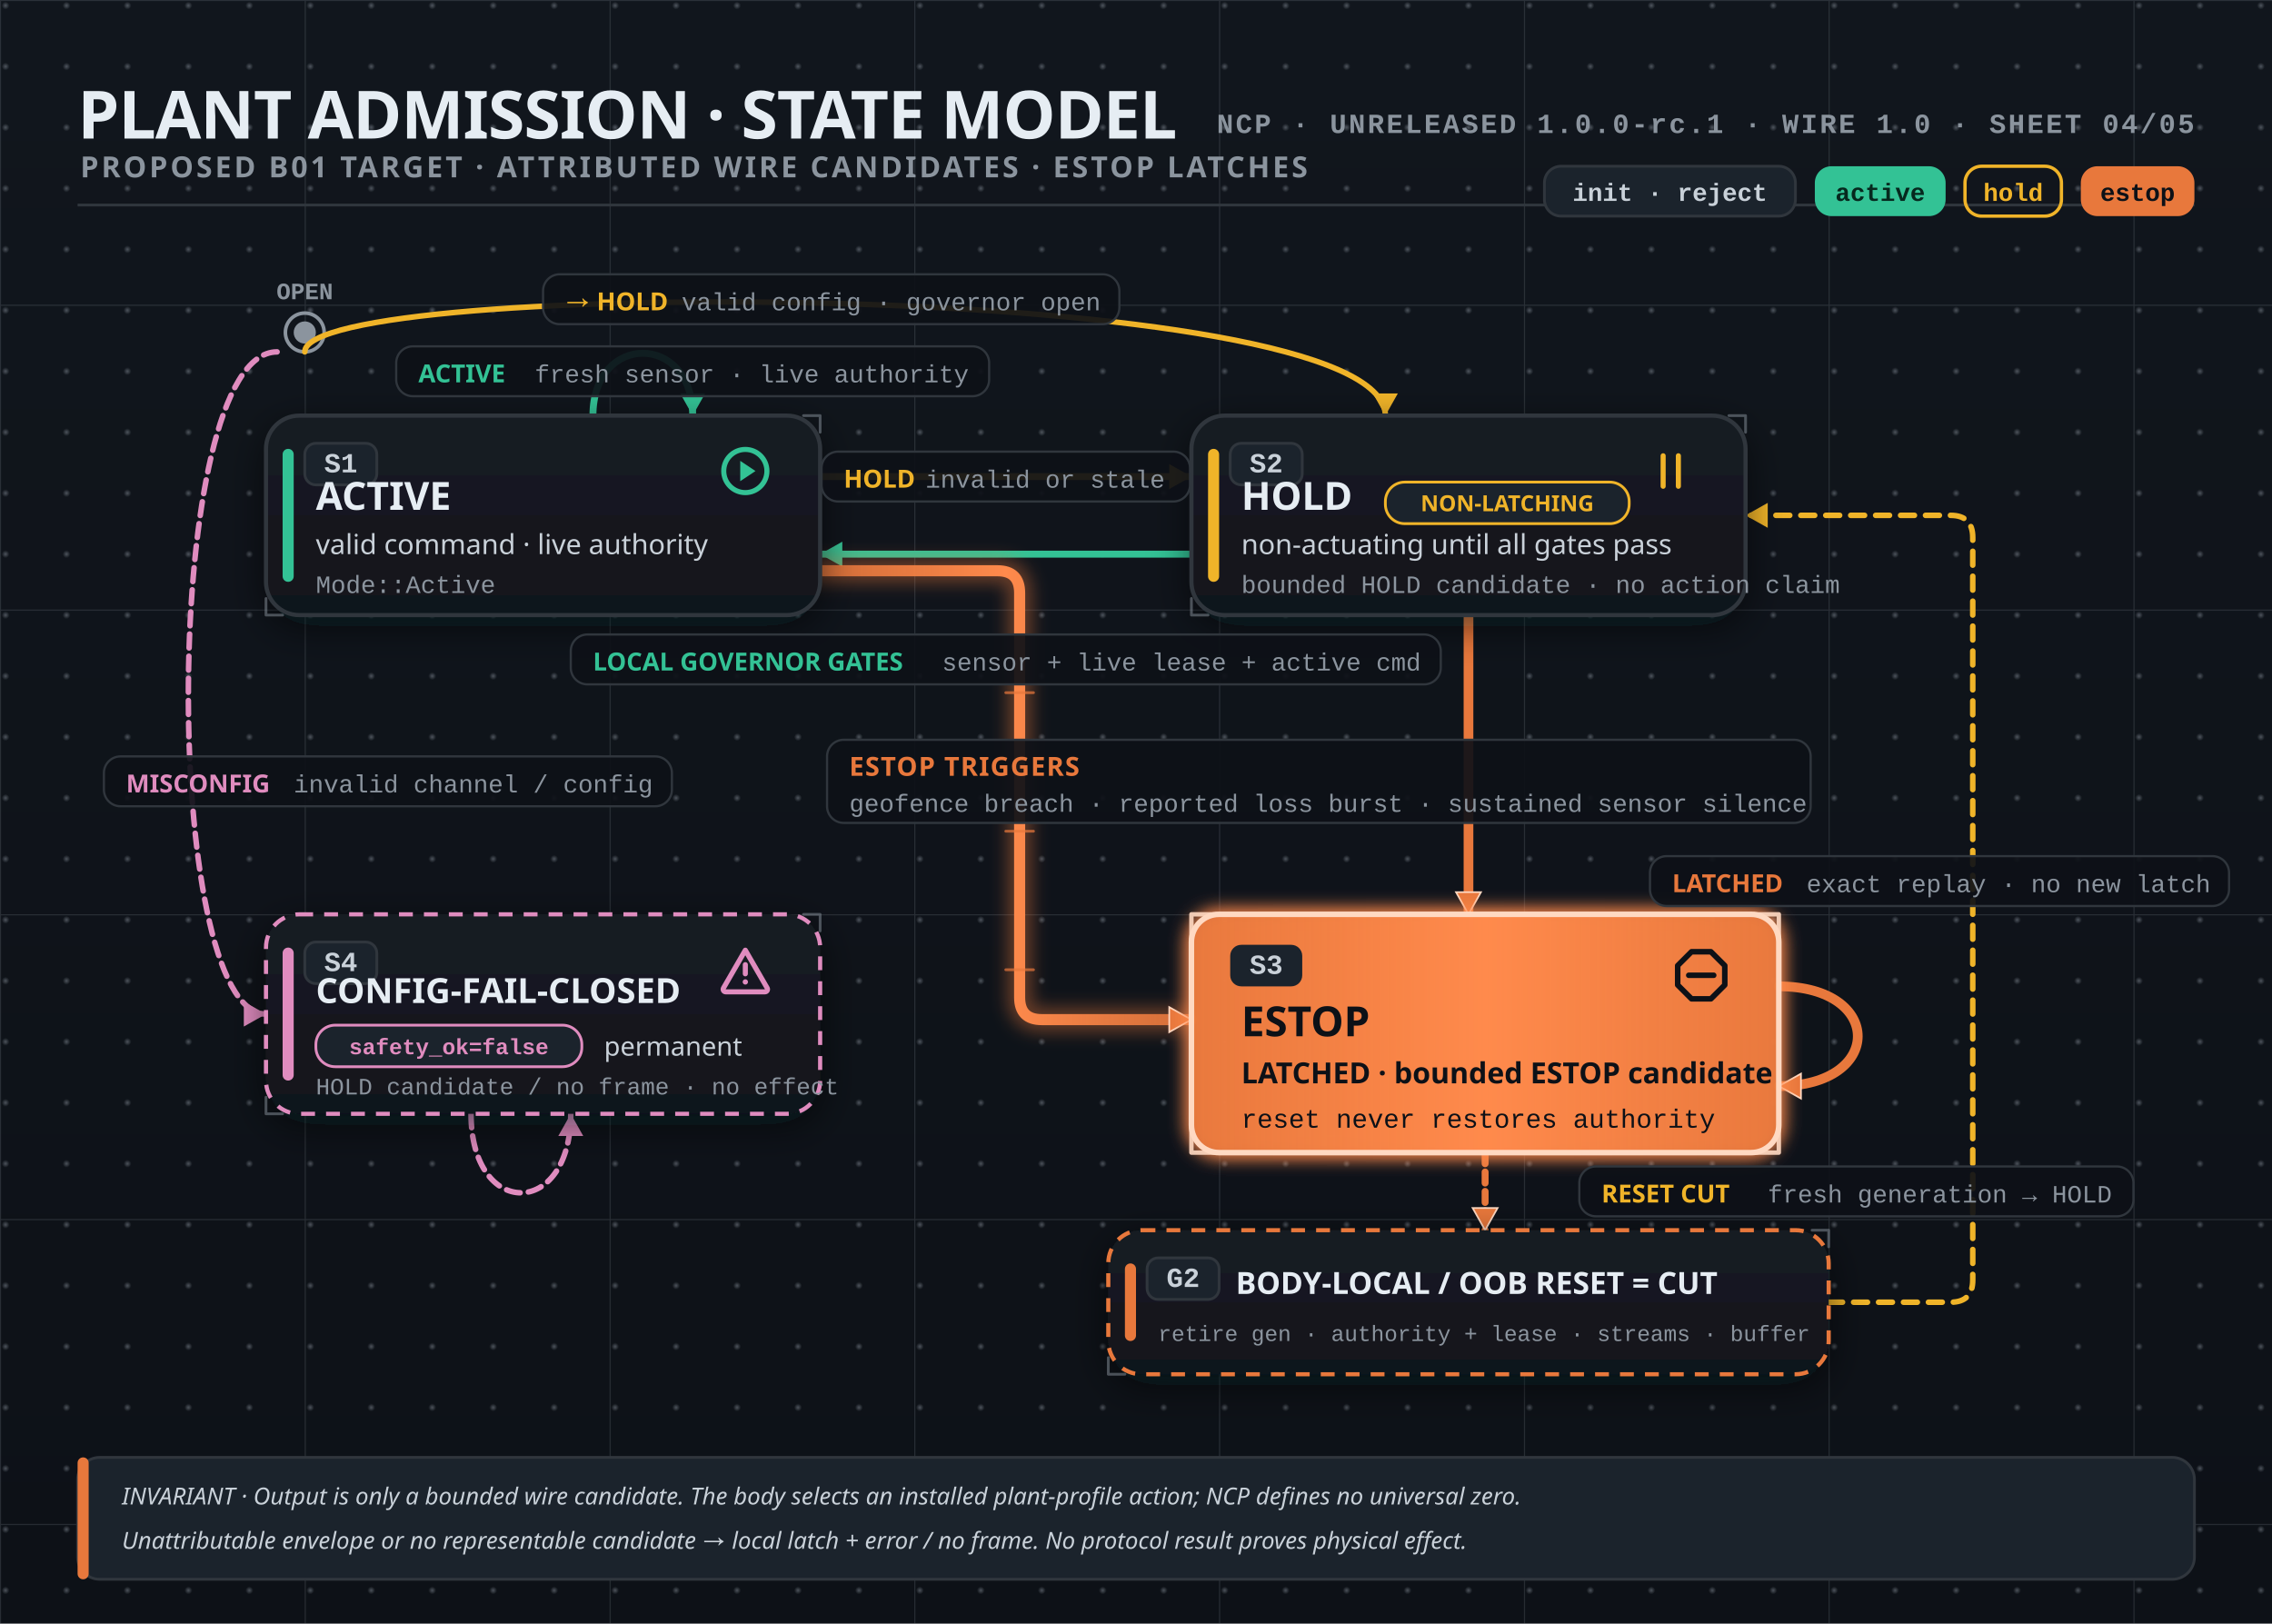
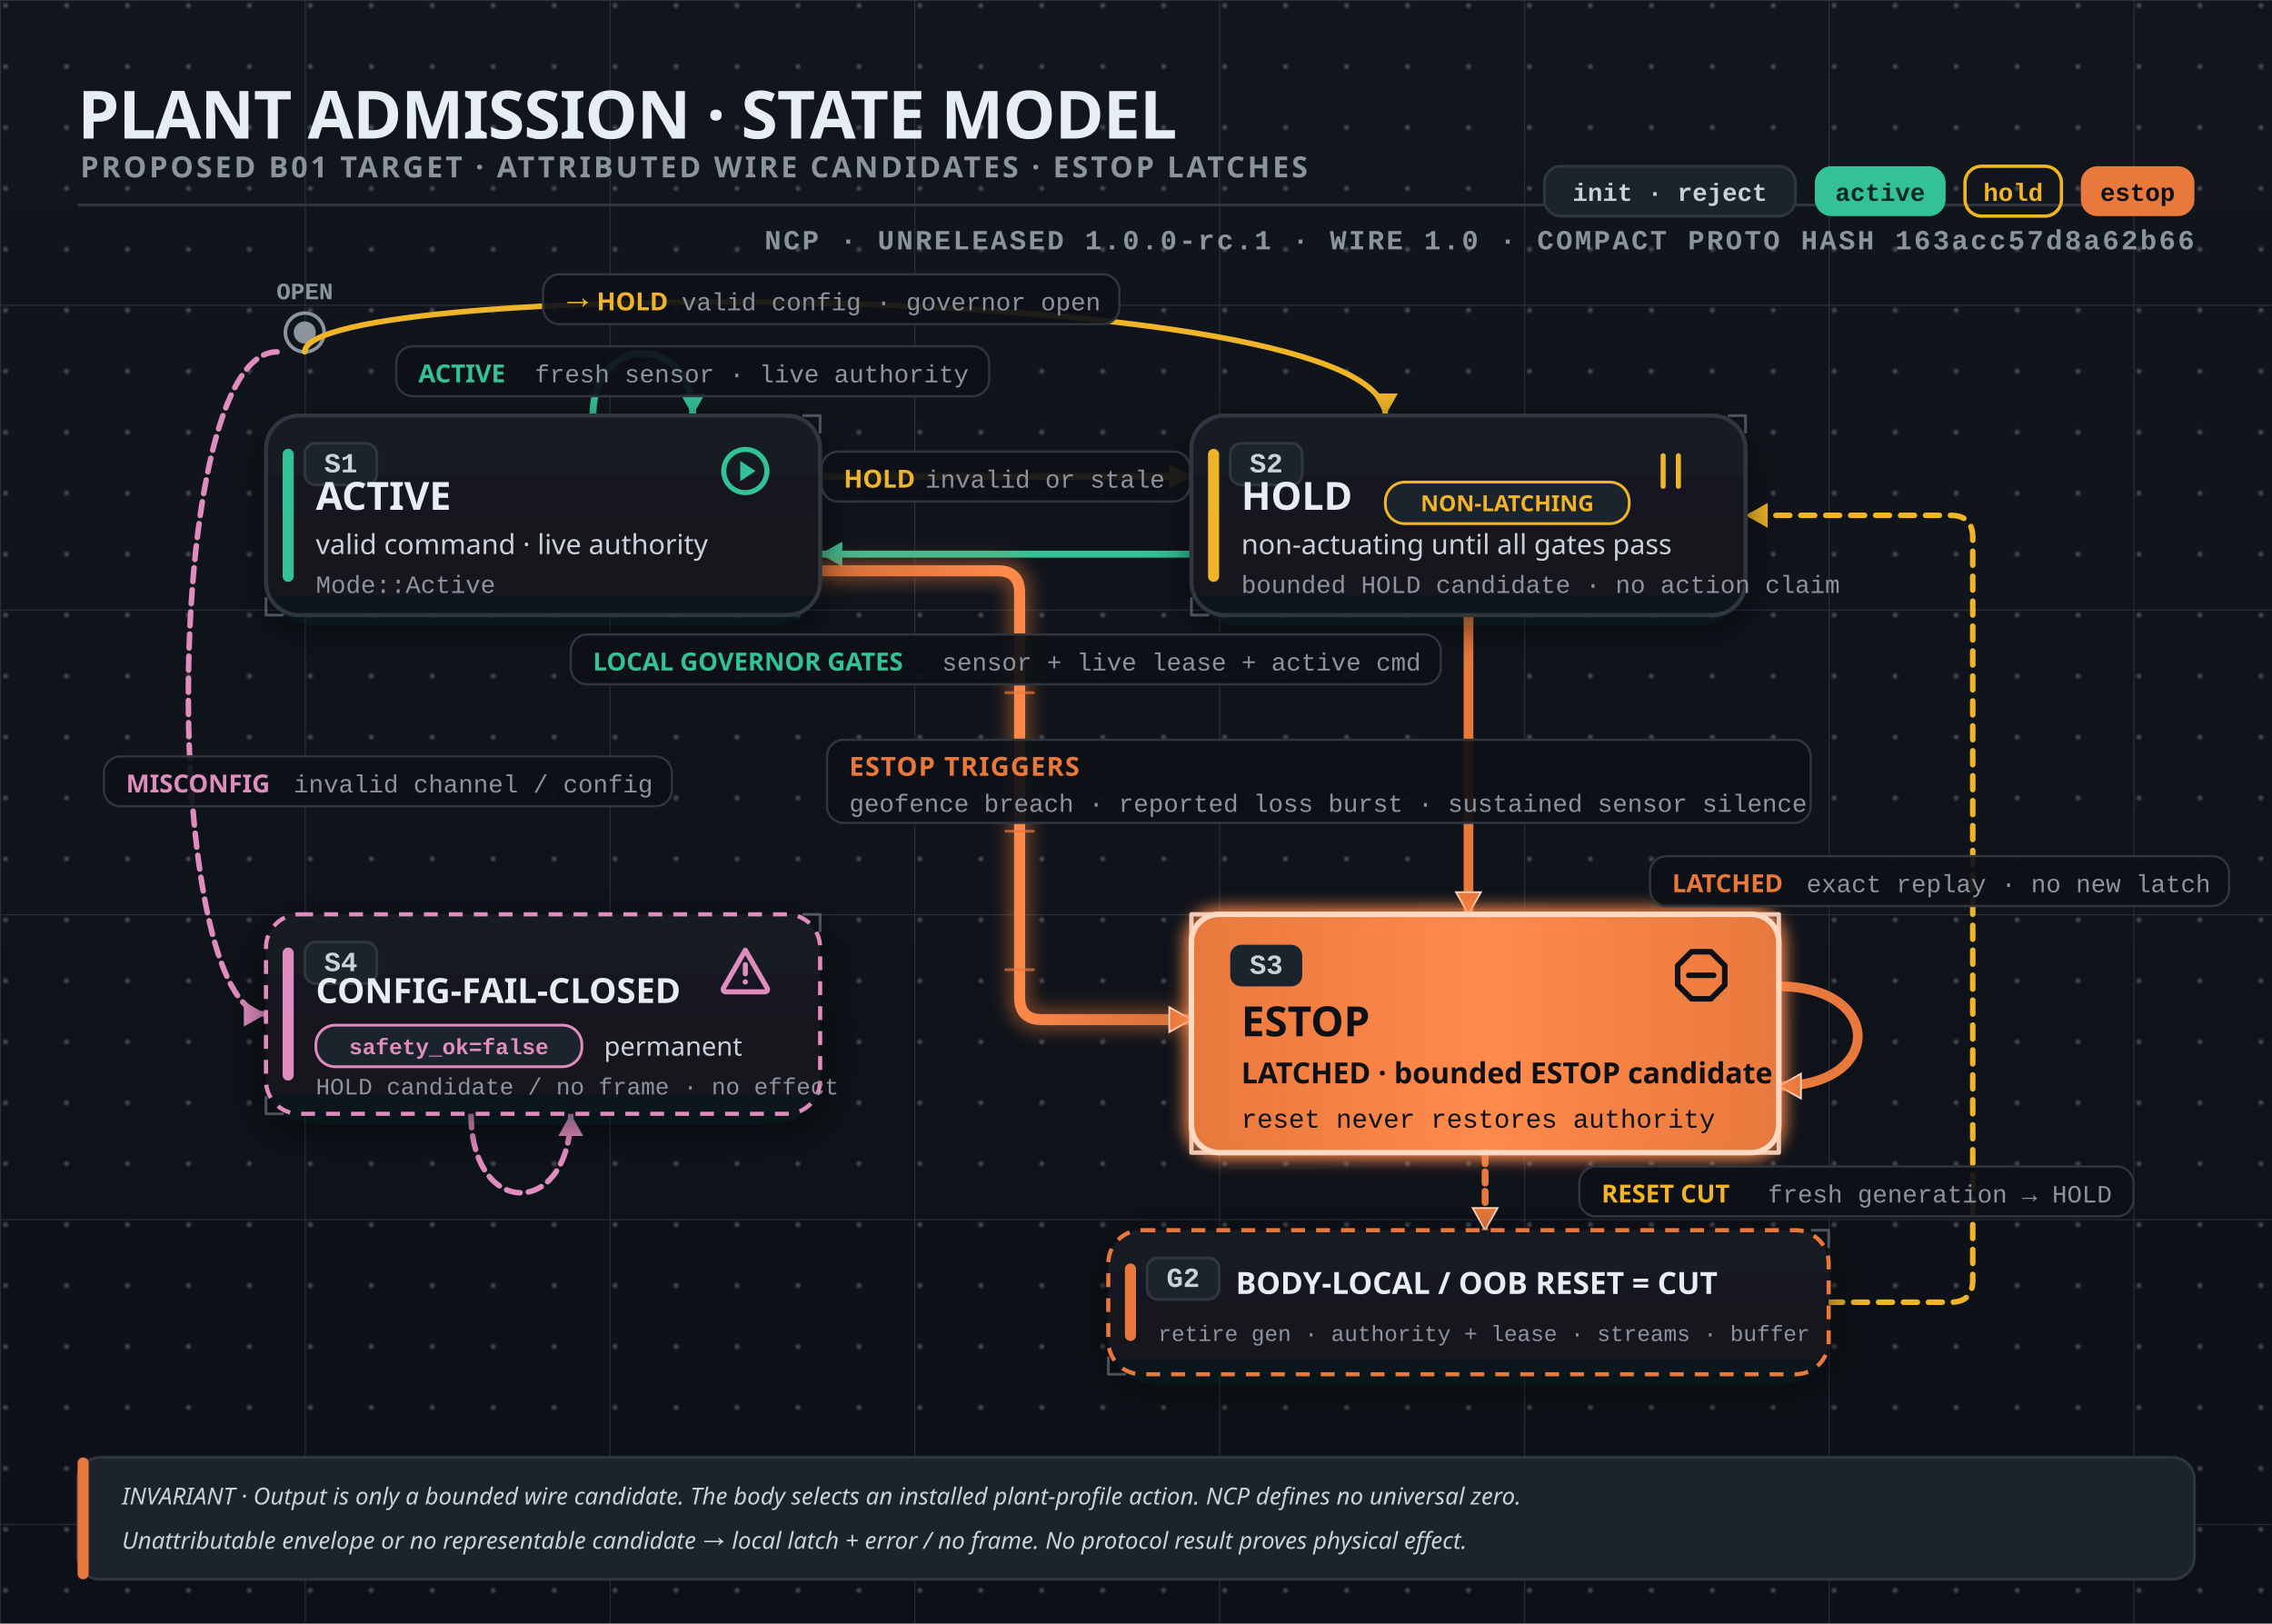
<svg xmlns="http://www.w3.org/2000/svg" width="820" height="586" viewBox="0 0 820 586" font-family="-apple-system, BlinkMacSystemFont, 'Segoe UI', 'Noto Sans', Helvetica, Arial, sans-serif" role="img" aria-labelledby="ncp-fsm-title ncp-fsm-desc">
  <defs>
    <linearGradient id="pageBg" x1="0" y1="0" x2="0" y2="1">
      <stop offset="0" stop-color="#11161d" />
      <stop offset="1" stop-color="#0d1117" />
    </linearGradient>
    <linearGradient id="surface" x1="0" y1="0" x2="0" y2="1">
      <stop offset="0" stop-color="#161b22" />
      <stop offset="1" stop-color="#11161d" />
    </linearGradient>
    <linearGradient id="busAction" x1="0" y1="0" x2="1" y2="0">
      <stop offset="0" stop-color="#e8783c" stop-opacity="0.85" />
      <stop offset="0.5" stop-color="#ff8a4c" stop-opacity="1" />
      <stop offset="1" stop-color="#e8783c" stop-opacity="0.85" />
    </linearGradient>
    <linearGradient id="fsmAction" x1="0" y1="0" x2="1" y2="0">
      <stop offset="0" stop-color="#e8783c" stop-opacity="0.85" />
      <stop offset="0.5" stop-color="#ff8a4c" stop-opacity="1" />
      <stop offset="1" stop-color="#e8783c" stop-opacity="0.85" />
    </linearGradient>
    <linearGradient id="contractHero" x1="0" y1="0" x2="1" y2="1">
      <stop offset="0" stop-color="#a78bfa" />
-       <stop offset="1" stop-color="#7c3aed" />
+       <stop offset="1" stop-color="#8c72d9" />
    </linearGradient>
    <radialGradient id="gridDot" cx="0.5" cy="0.5" r="0.5">
      <stop offset="0" stop-color="#8b949e" stop-opacity="0.5" />
      <stop offset="1" stop-color="#8b949e" stop-opacity="0" />
    </radialGradient>
    <pattern id="grid" width="22" height="22" patternUnits="userSpaceOnUse">
      <circle cx="2" cy="2" r="1.4" fill="url(#gridDot)" />
    </pattern>
    <pattern id="gridMajor" width="110" height="110" patternUnits="userSpaceOnUse">
      <path d="M110 0H0V110" fill="none" stroke="#8b949e" stroke-width="0.75" stroke-opacity="0.22" />
    </pattern>
    <filter id="soft" x="-40%" y="-40%" width="180%" height="180%" color-interpolation-filters="sRGB">
      <feDropShadow dx="0" dy="4" stdDeviation="7" flood-color="#05070b" flood-opacity="0.6" />
    </filter>
    <filter id="halo" x="-60%" y="-60%" width="220%" height="220%" color-interpolation-filters="sRGB">
      <feGaussianBlur stdDeviation="3" />
    </filter>
    <filter id="glow" x="-90%" y="-90%" width="280%" height="280%" color-interpolation-filters="sRGB">
      <feGaussianBlur in="SourceGraphic" stdDeviation="3.4" result="b" />
      <feFlood flood-color="#ff8a4c" flood-opacity="0.9" />
      <feComposite in2="b" operator="in" result="g" />
      <feMerge>
        <feMergeNode in="g" />
        <feMergeNode in="g" />
        <feMergeNode in="SourceGraphic" />
      </feMerge>
    </filter>
    <marker id="arrowAction" markerUnits="userSpaceOnUse" markerWidth="12" markerHeight="12" refX="9" refY="5.5" orient="auto">
      <path d="M1,1 L9,5.5 L1,10 Z" fill="#e8783c" />
    </marker>
    <marker id="arrowControl" markerUnits="userSpaceOnUse" markerWidth="12" markerHeight="12" refX="9" refY="5.5" orient="auto">
      <path d="M1,1 L9,5.5 L1,10 Z" fill="#3a9ad9" />
    </marker>
    <marker id="replyControl" markerUnits="userSpaceOnUse" markerWidth="12" markerHeight="12" refX="9" refY="5.5" orient="auto">
      <path d="M2,1.5 L9,5.5 L2,9.5" fill="none" stroke="#3a9ad9" stroke-width="1.7" stroke-linecap="round" stroke-linejoin="round" />
    </marker>
    <marker id="arrowPercep" markerUnits="userSpaceOnUse" markerWidth="12" markerHeight="12" refX="9" refY="5.5" orient="auto">
      <path d="M1,1 L9,5.5 L1,10 Z" fill="#56b4e9" />
    </marker>
    <marker id="tapObserve" markerUnits="userSpaceOnUse" markerWidth="10" markerHeight="10" refX="5" refY="5" orient="auto">
      <circle cx="5" cy="5" r="3.2" fill="none" stroke="#8b949e" stroke-width="1.5" />
    </marker>
    <marker id="arrowContract" markerUnits="userSpaceOnUse" markerWidth="12" markerHeight="12" refX="9" refY="5.5" orient="auto">
      <path d="M1,1 L9,5.5 L1,10 Z" fill="#a78bfa" />
    </marker>
    <marker id="submoduleArrow" markerUnits="userSpaceOnUse" markerWidth="12" markerHeight="12" refX="9" refY="5.5" orient="auto">
      <path d="M2,1.5 L9,5.5 L2,9.5" fill="none" stroke="#8b949e" stroke-width="1.7" stroke-linecap="round" stroke-linejoin="round" />
    </marker>
    <marker id="arrowActive" markerUnits="userSpaceOnUse" markerWidth="12" markerHeight="12" refX="9" refY="5.5" orient="auto">
      <path d="M1,1 L9,5.5 L1,10 Z" fill="#33c295" />
    </marker>
    <marker id="arrowEstop" markerUnits="userSpaceOnUse" markerWidth="12" markerHeight="12" refX="9" refY="5.5" orient="auto">
      <path d="M1,1 L9,5.5 L1,10 Z" fill="#e8783c" stroke="#ffd9c2" stroke-width="0.6" />
    </marker>
    <marker id="arrowHold" markerUnits="userSpaceOnUse" markerWidth="12" markerHeight="12" refX="9" refY="5.5" orient="auto">
      <path d="M1,1 L9,5.5 L1,10 Z" fill="#f0b429" />
    </marker>
    <marker id="arrowMut" markerUnits="userSpaceOnUse" markerWidth="12" markerHeight="12" refX="9" refY="5.5" orient="auto">
      <path d="M1,1 L9,5.5 L1,10 Z" fill="#8b949e" />
    </marker>
    <marker id="arrowConfig" markerUnits="userSpaceOnUse" markerWidth="12" markerHeight="12" refX="9" refY="5.5" orient="auto">
      <path d="M1,1 L9,5.5 L1,10 Z" fill="#e08cbf" />
    </marker>
    <filter id="glowContract" x="-90%" y="-90%" width="280%" height="280%" color-interpolation-filters="sRGB">
      <feGaussianBlur in="SourceGraphic" stdDeviation="3.4" result="b" />
      <feFlood flood-color="#a78bfa" flood-opacity="0.9" />
      <feComposite in2="b" operator="in" result="g" />
      <feMerge>
        <feMergeNode in="g" />
        <feMergeNode in="g" />
        <feMergeNode in="SourceGraphic" />
      </feMerge>
    </filter>
    <filter id="glowActive" x="-90%" y="-90%" width="280%" height="280%" color-interpolation-filters="sRGB">
      <feGaussianBlur in="SourceGraphic" stdDeviation="3.4" result="b" />
      <feFlood flood-color="#33c295" flood-opacity="0.9" />
      <feComposite in2="b" operator="in" result="g" />
      <feMerge>
        <feMergeNode in="g" />
        <feMergeNode in="g" />
        <feMergeNode in="SourceGraphic" />
      </feMerge>
    </filter>
  </defs>
  <rect x="0" y="0" width="820" height="586" rx="0" fill="url(#pageBg)" />
  <rect x="0" y="0" width="820" height="586" rx="0" fill="url(#gridMajor)" />
  <rect x="0" y="0" width="820" height="586" rx="0" fill="url(#grid)" />
  <text x="28" y="50" font-family="-apple-system, BlinkMacSystemFont, 'Segoe UI', 'Noto Sans', Helvetica, Arial, sans-serif" font-size="24" font-weight="800" font-style="normal" fill="#e6edf3" text-anchor="start" letter-spacing="-0.3" text-rendering="geometricPrecision">PLANT ADMISSION · STATE MODEL</text>
  <text x="29" y="64" font-family="-apple-system, BlinkMacSystemFont, 'Segoe UI', 'Noto Sans', Helvetica, Arial, sans-serif" font-size="10.5" font-weight="600" font-style="normal" fill="#8b949e" text-anchor="start" letter-spacing="1.0" text-rendering="geometricPrecision">PROPOSED B01 TARGET  ·  ATTRIBUTED WIRE CANDIDATES  ·  ESTOP LATCHES</text>
  <line x1="28" y1="74" x2="792" y2="74" stroke="#30363d" stroke-width="1" stroke-linecap="butt" />
-   <text x="792" y="48" font-family="ui-monospace, SFMono-Regular, 'SF Mono', Menlo, Consolas, 'Liberation Mono', monospace" font-size="10" font-weight="600" font-style="normal" fill="#8b949e" text-anchor="end" letter-spacing="0.8" text-rendering="geometricPrecision">NCP · UNRELEASED 1.0.0-rc.1 · WIRE 1.0 · SHEET 04/05</text>
+   <text x="792" y="90" font-family="ui-monospace, SFMono-Regular, 'SF Mono', Menlo, Consolas, 'Liberation Mono', monospace" font-size="10" font-weight="600" font-style="normal" fill="#8b949e" text-anchor="end" letter-spacing="0.8" text-rendering="geometricPrecision">NCP · UNRELEASED 1.0.0-rc.1 · WIRE 1.0 · COMPACT PROTO HASH 163acc57d8a62b66</text>
  <rect x="751.0" y="60" width="41.0" height="18" rx="6" fill="#e8783c" />
  <text x="771.5" y="72.5" font-family="ui-monospace, SFMono-Regular, 'SF Mono', Menlo, Consolas, 'Liberation Mono', monospace" font-size="9" font-weight="700" font-style="normal" fill="#0d1117" text-anchor="middle" text-rendering="geometricPrecision">estop</text>
  <rect x="709.2" y="60" width="34.8" height="18" rx="6" fill="none" stroke="#f0b429" stroke-width="1.2" />
  <text x="726.6" y="72.5" font-family="ui-monospace, SFMono-Regular, 'SF Mono', Menlo, Consolas, 'Liberation Mono', monospace" font-size="9" font-weight="700" font-style="normal" fill="#f0b429" text-anchor="middle" text-rendering="geometricPrecision">hold</text>
  <rect x="655.0" y="60" width="47.2" height="18" rx="6" fill="#33c295" />
  <text x="678.6" y="72.5" font-family="ui-monospace, SFMono-Regular, 'SF Mono', Menlo, Consolas, 'Liberation Mono', monospace" font-size="9" font-weight="700" font-style="normal" fill="#06281e" text-anchor="middle" text-rendering="geometricPrecision">active</text>
  <rect x="557.4" y="60" width="90.6" height="18" rx="6" fill="#1b232c" stroke="#30363d" stroke-width="1" />
  <text x="602.7" y="72.5" font-family="ui-monospace, SFMono-Regular, 'SF Mono', Menlo, Consolas, 'Liberation Mono', monospace" font-size="9" font-weight="700" font-style="normal" fill="#c9d1d9" text-anchor="middle" text-rendering="geometricPrecision">init · reject</text>
  <circle cx="110" cy="120" r="4" fill="#8b949e" />
  <circle cx="110" cy="120" r="7" fill="none" stroke="#8b949e" stroke-width="1.3" />
  <text x="110" y="108" font-family="ui-monospace, SFMono-Regular, 'SF Mono', Menlo, Consolas, 'Liberation Mono', monospace" font-size="8.5" font-weight="700" font-style="normal" fill="#8b949e" text-anchor="middle" text-rendering="geometricPrecision">OPEN</text>
  <path d="M110,127 C110,100 500,100 500,150" fill="none" stroke="#f0b429" stroke-width="2" stroke-linecap="round" stroke-linejoin="round" marker-end="url(#arrowHold)" />
  <path d="M100,127 C58,127 58,366 96,366" fill="none" stroke="#e08cbf" stroke-width="2" stroke-linecap="round" stroke-linejoin="round" stroke-dasharray="5 3" marker-end="url(#arrowConfig)" />
  <path d="M214,150 C214,120 250,120 250,150" fill="none" stroke="#33c295" stroke-width="2.5" stroke-linecap="round" stroke-linejoin="round" marker-end="url(#arrowActive)" />
  <path d="M296,172 L430,172" fill="none" stroke="#f0b429" stroke-width="2.5" stroke-linecap="round" stroke-linejoin="round" marker-end="url(#arrowHold)" />
  <path d="M430,200 L296,200" fill="none" stroke="#33c295" stroke-width="2.5" stroke-linecap="round" stroke-linejoin="round" marker-end="url(#arrowActive)" />
  <path d="M296,206 L360,206 Q368,206 368,214 L368,360 Q368,368 376,368 L430,368" fill="none" stroke="#e8783c" stroke-width="9" stroke-linecap="round" stroke-linejoin="round" stroke-opacity="0.4" filter="url(#halo)" />
  <path d="M296,206 L360,206 Q368,206 368,214 L368,360 Q368,368 376,368 L430,368" fill="none" stroke="url(#busAction)" stroke-width="4" stroke-linecap="round" stroke-linejoin="round" marker-end="url(#arrowEstop)" />
  <line x1="363" y1="250" x2="373" y2="250" stroke="#e8783c" stroke-width="1" stroke-linecap="round" stroke-opacity="0.7" />
  <line x1="363" y1="300" x2="373" y2="300" stroke="#e8783c" stroke-width="1" stroke-linecap="round" stroke-opacity="0.7" />
  <line x1="363" y1="350" x2="373" y2="350" stroke="#e8783c" stroke-width="1" stroke-linecap="round" stroke-opacity="0.7" />
  <path d="M530,222 L530,330" fill="none" stroke="#e8783c" stroke-width="3.5" stroke-linecap="round" stroke-linejoin="round" marker-end="url(#arrowEstop)" />
  <path d="M642,356 C680,356 680,392 642,392" fill="none" stroke="#e8783c" stroke-width="3.5" stroke-linecap="round" stroke-linejoin="round" marker-end="url(#arrowEstop)" />
  <path d="M536,416 L536,444" fill="none" stroke="#e8783c" stroke-width="2.5" stroke-linecap="round" stroke-linejoin="round" stroke-dasharray="4 3" marker-end="url(#arrowEstop)" />
  <path d="M660,470 L704,470 Q712,470 712,462 L712,194 Q712,186 704,186 L630,186" fill="none" stroke="#f0b429" stroke-width="2" stroke-linecap="round" stroke-linejoin="round" stroke-dasharray="5 4" marker-end="url(#arrowHold)" />
  <path d="M170,402 C170,440 206,440 206,402" fill="none" stroke="#e08cbf" stroke-width="2" stroke-linecap="round" stroke-linejoin="round" stroke-dasharray="5 3" marker-end="url(#arrowConfig)" />
  <rect x="96" y="150" width="200" height="72" rx="12" fill="url(#surface)" filter="url(#soft)" />
  <rect x="96" y="150" width="200" height="72" rx="12" fill="none" stroke="#30363d" stroke-width="1.5" />
  <rect x="102" y="162" width="4" height="48" rx="2" fill="#33c295" />
  <path d="M290,150 L296,150 L296,156" fill="none" stroke="#8b949e" stroke-width="1" stroke-linecap="round" stroke-linejoin="round" stroke-opacity="0.5" />
  <path d="M96,216 L96,222 L102,222" fill="none" stroke="#8b949e" stroke-width="1" stroke-linecap="round" stroke-linejoin="round" stroke-opacity="0.5" />
  <rect x="110" y="160" width="26" height="15" rx="4" fill="#1b232c" stroke="#30363d" stroke-width="1" />
  <text x="123" y="170.5" font-family="ui-monospace, SFMono-Regular, 'SF Mono', Menlo, Consolas, 'Liberation Mono', monospace" font-size="10" font-weight="700" font-style="normal" fill="#c9d1d9" text-anchor="middle" text-rendering="geometricPrecision">S1</text>
  <g transform="translate(258,159) scale(0.9167)" fill="none" stroke="#33c295" stroke-width="2" stroke-linecap="round" stroke-linejoin="round">
    <circle cx="12" cy="12" r="8.5" />
    <path d="M10 8 L16 12 L10 16 Z" fill="#33c295" stroke="none" />
  </g>
  <text x="114" y="184" font-family="-apple-system, BlinkMacSystemFont, 'Segoe UI', 'Noto Sans', Helvetica, Arial, sans-serif" font-size="14" font-weight="700" font-style="normal" fill="#e6edf3" text-anchor="start" text-rendering="geometricPrecision">ACTIVE</text>
  <text x="114" y="200" font-family="-apple-system, BlinkMacSystemFont, 'Segoe UI', 'Noto Sans', Helvetica, Arial, sans-serif" font-size="10" font-weight="500" font-style="normal" fill="#c9d1d9" text-anchor="start" text-rendering="geometricPrecision">valid command · live authority</text>
  <text x="114" y="214" font-family="ui-monospace, SFMono-Regular, 'SF Mono', Menlo, Consolas, 'Liberation Mono', monospace" font-size="9" font-weight="500" font-style="normal" fill="#8b949e" text-anchor="start" text-rendering="geometricPrecision">Mode::Active</text>
  <rect x="430" y="150" width="200" height="72" rx="12" fill="url(#surface)" filter="url(#soft)" />
  <rect x="430" y="150" width="200" height="72" rx="12" fill="none" stroke="#30363d" stroke-width="1.5" />
  <rect x="436" y="162" width="4" height="48" rx="2" fill="#f0b429" />
  <path d="M624,150 L630,150 L630,156" fill="none" stroke="#8b949e" stroke-width="1" stroke-linecap="round" stroke-linejoin="round" stroke-opacity="0.5" />
  <path d="M430,216 L430,222 L436,222" fill="none" stroke="#8b949e" stroke-width="1" stroke-linecap="round" stroke-linejoin="round" stroke-opacity="0.5" />
  <rect x="444" y="160" width="26" height="15" rx="4" fill="#1b232c" stroke="#30363d" stroke-width="1" />
  <text x="457" y="170.5" font-family="ui-monospace, SFMono-Regular, 'SF Mono', Menlo, Consolas, 'Liberation Mono', monospace" font-size="10" font-weight="700" font-style="normal" fill="#c9d1d9" text-anchor="middle" text-rendering="geometricPrecision">S2</text>
  <g transform="translate(592,159) scale(0.9167)" fill="none" stroke="#f0b429" stroke-width="2" stroke-linecap="round" stroke-linejoin="round">
    <path d="M9 6v12M15 6v12" />
  </g>
  <text x="448" y="184" font-family="-apple-system, BlinkMacSystemFont, 'Segoe UI', 'Noto Sans', Helvetica, Arial, sans-serif" font-size="14" font-weight="700" font-style="normal" fill="#e6edf3" text-anchor="start" text-rendering="geometricPrecision">HOLD</text>
  <rect x="500" y="174" width="88" height="15" rx="7" fill="#1b232c" stroke="#f0b429" stroke-width="1" />
  <text x="544" y="184.5" font-family="-apple-system, BlinkMacSystemFont, 'Segoe UI', 'Noto Sans', Helvetica, Arial, sans-serif" font-size="8" font-weight="700" font-style="normal" fill="#f0b429" text-anchor="middle" text-rendering="geometricPrecision">NON-LATCHING</text>
  <text x="448" y="200" font-family="-apple-system, BlinkMacSystemFont, 'Segoe UI', 'Noto Sans', Helvetica, Arial, sans-serif" font-size="10" font-weight="500" font-style="normal" fill="#c9d1d9" text-anchor="start" text-rendering="geometricPrecision">non-actuating until all gates pass</text>
  <text x="448" y="214" font-family="ui-monospace, SFMono-Regular, 'SF Mono', Menlo, Consolas, 'Liberation Mono', monospace" font-size="9" font-weight="500" font-style="normal" fill="#8b949e" text-anchor="start" text-rendering="geometricPrecision">bounded HOLD candidate · no action claim</text>
  <rect x="96" y="330" width="200" height="72" rx="12" fill="url(#surface)" filter="url(#soft)" />
  <rect x="96" y="330" width="200" height="72" rx="12" fill="none" stroke="#e08cbf" stroke-width="1.5" stroke-dasharray="5 4" fill-opacity="0.7" />
  <rect x="102" y="342" width="4" height="48" rx="2" fill="#e08cbf" />
  <path d="M290,330 L296,330 L296,336" fill="none" stroke="#8b949e" stroke-width="1" stroke-linecap="round" stroke-linejoin="round" stroke-opacity="0.5" />
  <path d="M96,396 L96,402 L102,402" fill="none" stroke="#8b949e" stroke-width="1" stroke-linecap="round" stroke-linejoin="round" stroke-opacity="0.5" />
  <rect x="110" y="340" width="26" height="15" rx="4" fill="#1b232c" stroke="#30363d" stroke-width="1" />
  <text x="123" y="350.5" font-family="ui-monospace, SFMono-Regular, 'SF Mono', Menlo, Consolas, 'Liberation Mono', monospace" font-size="10" font-weight="700" font-style="normal" fill="#c9d1d9" text-anchor="middle" text-rendering="geometricPrecision">S4</text>
  <g transform="translate(258,339) scale(0.9167)" fill="none" stroke="#e08cbf" stroke-width="2" stroke-linecap="round" stroke-linejoin="round">
    <path d="M12 4.3 20.6 19.2a1 1 0 0 1-0.87 1.5H4.27a1 1 0 0 1-0.87-1.5L12 4.3Z" />
    <path d="M12 10v3.6" />
    <circle cx="12" cy="16.8" r="1.05" fill="#e08cbf" stroke="none" />
  </g>
  <text x="114" y="362" font-family="-apple-system, BlinkMacSystemFont, 'Segoe UI', 'Noto Sans', Helvetica, Arial, sans-serif" font-size="12.5" font-weight="700" font-style="normal" fill="#e6edf3" text-anchor="start" text-rendering="geometricPrecision">CONFIG-FAIL-CLOSED</text>
  <rect x="114" y="370" width="96" height="15" rx="7" fill="#1b232c" stroke="#e08cbf" stroke-width="1" />
  <text x="162" y="380.5" font-family="ui-monospace, SFMono-Regular, 'SF Mono', Menlo, Consolas, 'Liberation Mono', monospace" font-size="8" font-weight="700" font-style="normal" fill="#e08cbf" text-anchor="middle" text-rendering="geometricPrecision">safety_ok=false</text>
  <text x="218" y="381" font-family="-apple-system, BlinkMacSystemFont, 'Segoe UI', 'Noto Sans', Helvetica, Arial, sans-serif" font-size="9.5" font-weight="500" font-style="normal" fill="#c9d1d9" text-anchor="start" text-rendering="geometricPrecision">permanent</text>
  <text x="114" y="395" font-family="ui-monospace, SFMono-Regular, 'SF Mono', Menlo, Consolas, 'Liberation Mono', monospace" font-size="8.5" font-weight="500" font-style="normal" fill="#8b949e" text-anchor="start" text-rendering="geometricPrecision">HOLD candidate / no frame · no effect</text>
  <rect x="430" y="330" width="212" height="86" rx="10" fill="url(#fsmAction)" stroke="#ffd9c2" stroke-width="2" filter="url(#glow)" />
  <path d="M439,330 L430,330 L430,339" fill="none" stroke="#ffd9c2" stroke-width="1.6" stroke-linecap="round" stroke-linejoin="round" stroke-opacity="0.9" />
  <path d="M633,330 L642,330 L642,339" fill="none" stroke="#ffd9c2" stroke-width="1.6" stroke-linecap="round" stroke-linejoin="round" stroke-opacity="0.9" />
  <path d="M439,416 L430,416 L430,407" fill="none" stroke="#ffd9c2" stroke-width="1.6" stroke-linecap="round" stroke-linejoin="round" stroke-opacity="0.9" />
  <path d="M633,416 L642,416 L642,407" fill="none" stroke="#ffd9c2" stroke-width="1.6" stroke-linecap="round" stroke-linejoin="round" stroke-opacity="0.9" />
  <rect x="444" y="341" width="26" height="15" rx="4" fill="#1b232c" />
  <text x="457" y="351.5" font-family="ui-monospace, SFMono-Regular, 'SF Mono', Menlo, Consolas, 'Liberation Mono', monospace" font-size="10" font-weight="700" font-style="normal" fill="#c9d1d9" text-anchor="middle" text-rendering="geometricPrecision">S3</text>
  <g transform="translate(602,340) scale(1)" fill="none" stroke="#0d1117" stroke-width="2" stroke-linecap="round" stroke-linejoin="round">
    <path d="M8.5 3.5 H15.5 L20.5 8.5 V15.5 L15.5 20.5 H8.5 L3.5 15.5 V8.5 Z" />
    <path d="M7.5 12 H16.5" />
  </g>
  <text x="448" y="374" font-family="-apple-system, BlinkMacSystemFont, 'Segoe UI', 'Noto Sans', Helvetica, Arial, sans-serif" font-size="15" font-weight="800" font-style="normal" fill="#0d1117" text-anchor="start" text-rendering="geometricPrecision">ESTOP</text>
  <text x="448" y="391" font-family="-apple-system, BlinkMacSystemFont, 'Segoe UI', 'Noto Sans', Helvetica, Arial, sans-serif" font-size="10.5" font-weight="600" font-style="normal" fill="#0d1117" text-anchor="start" text-rendering="geometricPrecision">LATCHED · bounded ESTOP candidate</text>
  <text x="448" y="407" font-family="ui-monospace, SFMono-Regular, 'SF Mono', Menlo, Consolas, 'Liberation Mono', monospace" font-size="9.5" font-weight="500" font-style="normal" fill="#0d1117" text-anchor="start" text-rendering="geometricPrecision">reset never restores authority</text>
  <rect x="400" y="444" width="260" height="52" rx="12" fill="url(#surface)" filter="url(#soft)" />
  <rect x="400" y="444" width="260" height="52" rx="12" fill="none" stroke="#e8783c" stroke-width="1.5" stroke-dasharray="5 4" fill-opacity="0.7" />
  <rect x="406" y="456" width="4" height="28" rx="2" fill="#e8783c" />
  <path d="M654,444 L660,444 L660,450" fill="none" stroke="#8b949e" stroke-width="1" stroke-linecap="round" stroke-linejoin="round" stroke-opacity="0.5" />
  <path d="M400,490 L400,496 L406,496" fill="none" stroke="#8b949e" stroke-width="1" stroke-linecap="round" stroke-linejoin="round" stroke-opacity="0.5" />
  <rect x="414" y="454" width="26" height="15" rx="4" fill="#1b232c" stroke="#30363d" stroke-width="1" />
  <text x="427" y="464.5" font-family="ui-monospace, SFMono-Regular, 'SF Mono', Menlo, Consolas, 'Liberation Mono', monospace" font-size="10" font-weight="700" font-style="normal" fill="#c9d1d9" text-anchor="middle" text-rendering="geometricPrecision">G2</text>
  <text x="446" y="467" font-family="-apple-system, BlinkMacSystemFont, 'Segoe UI', 'Noto Sans', Helvetica, Arial, sans-serif" font-size="11" font-weight="700" font-style="normal" fill="#e6edf3" text-anchor="start" text-rendering="geometricPrecision">BODY-LOCAL / OOB RESET = CUT</text>
  <text x="418" y="484" font-family="ui-monospace, SFMono-Regular, 'SF Mono', Menlo, Consolas, 'Liberation Mono', monospace" font-size="8" font-weight="500" font-style="normal" fill="#8b949e" text-anchor="start" text-rendering="geometricPrecision">retire gen · authority + lease · streams · buffer</text>
  <rect x="196.0" y="99" width="208" height="18" rx="6" fill="#0d1117" stroke="#30363d" stroke-width="0.8" fill-opacity="0.92" />
  <text x="204.0" y="112" font-family="-apple-system, BlinkMacSystemFont, 'Segoe UI', 'Noto Sans', Helvetica, Arial, sans-serif" font-size="9" font-weight="700" font-style="normal" fill="#f0b429" text-anchor="start" text-rendering="geometricPrecision">→ HOLD</text>
  <text x="246" y="112" font-family="ui-monospace, SFMono-Regular, 'SF Mono', Menlo, Consolas, 'Liberation Mono', monospace" font-size="9" font-weight="500" font-style="normal" fill="#8b949e" text-anchor="start" text-rendering="geometricPrecision">valid config · governor open</text>
  <rect x="143.0" y="125" width="214" height="18" rx="6" fill="#0d1117" stroke="#30363d" stroke-width="0.8" fill-opacity="0.92" />
  <text x="151.0" y="138" font-family="-apple-system, BlinkMacSystemFont, 'Segoe UI', 'Noto Sans', Helvetica, Arial, sans-serif" font-size="9" font-weight="700" font-style="normal" fill="#33c295" text-anchor="start" text-rendering="geometricPrecision">ACTIVE</text>
  <text x="193" y="138" font-family="ui-monospace, SFMono-Regular, 'SF Mono', Menlo, Consolas, 'Liberation Mono', monospace" font-size="9" font-weight="500" font-style="normal" fill="#8b949e" text-anchor="start" text-rendering="geometricPrecision">fresh sensor · live authority</text>
  <rect x="296.5" y="163" width="133" height="18" rx="6" fill="#0d1117" stroke="#30363d" stroke-width="0.8" fill-opacity="0.92" />
  <text x="304.5" y="176" font-family="-apple-system, BlinkMacSystemFont, 'Segoe UI', 'Noto Sans', Helvetica, Arial, sans-serif" font-size="9" font-weight="700" font-style="normal" fill="#f0b429" text-anchor="start" text-rendering="geometricPrecision">HOLD</text>
  <text x="334" y="176" font-family="ui-monospace, SFMono-Regular, 'SF Mono', Menlo, Consolas, 'Liberation Mono', monospace" font-size="9" font-weight="500" font-style="normal" fill="#8b949e" text-anchor="start" text-rendering="geometricPrecision">invalid or stale</text>
  <rect x="206.0" y="229" width="314" height="18" rx="6" fill="#0d1117" stroke="#30363d" stroke-width="0.8" fill-opacity="0.92" />
  <text x="214.0" y="242" font-family="-apple-system, BlinkMacSystemFont, 'Segoe UI', 'Noto Sans', Helvetica, Arial, sans-serif" font-size="9" font-weight="700" font-style="normal" fill="#33c295" text-anchor="start" text-rendering="geometricPrecision">LOCAL GOVERNOR GATES</text>
  <text x="340" y="242" font-family="ui-monospace, SFMono-Regular, 'SF Mono', Menlo, Consolas, 'Liberation Mono', monospace" font-size="9" font-weight="500" font-style="normal" fill="#8b949e" text-anchor="start" text-rendering="geometricPrecision">sensor + live lease + active cmd</text>
  <rect x="298.5" y="267.0" width="355" height="30" rx="6" fill="#0d1117" stroke="#30363d" stroke-width="0.8" fill-opacity="0.92" />
  <text x="306.5" y="280.0" font-family="-apple-system, BlinkMacSystemFont, 'Segoe UI', 'Noto Sans', Helvetica, Arial, sans-serif" font-size="9.5" font-weight="700" font-style="normal" fill="#e8783c" text-anchor="start" letter-spacing="0.4" text-rendering="geometricPrecision">ESTOP TRIGGERS</text>
  <text x="306.5" y="293.0" font-family="ui-monospace, SFMono-Regular, 'SF Mono', Menlo, Consolas, 'Liberation Mono', monospace" font-size="9" font-weight="500" font-style="normal" fill="#8b949e" text-anchor="start" text-rendering="geometricPrecision">geofence breach · reported loss burst · sustained sensor silence</text>
  <rect x="595.5" y="309" width="209" height="18" rx="6" fill="#0d1117" stroke="#30363d" stroke-width="0.8" fill-opacity="0.92" />
  <text x="603.5" y="322" font-family="-apple-system, BlinkMacSystemFont, 'Segoe UI', 'Noto Sans', Helvetica, Arial, sans-serif" font-size="9" font-weight="700" font-style="normal" fill="#e8783c" text-anchor="start" text-rendering="geometricPrecision">LATCHED</text>
  <text x="652" y="322" font-family="ui-monospace, SFMono-Regular, 'SF Mono', Menlo, Consolas, 'Liberation Mono', monospace" font-size="9" font-weight="500" font-style="normal" fill="#8b949e" text-anchor="start" text-rendering="geometricPrecision">exact replay · no new latch</text>
  <rect x="570.0" y="421" width="200" height="18" rx="6" fill="#0d1117" stroke="#30363d" stroke-width="0.8" fill-opacity="0.92" />
  <text x="578.0" y="434" font-family="-apple-system, BlinkMacSystemFont, 'Segoe UI', 'Noto Sans', Helvetica, Arial, sans-serif" font-size="9" font-weight="700" font-style="normal" fill="#f0b429" text-anchor="start" text-rendering="geometricPrecision">RESET CUT</text>
  <text x="638" y="434" font-family="ui-monospace, SFMono-Regular, 'SF Mono', Menlo, Consolas, 'Liberation Mono', monospace" font-size="9" font-weight="500" font-style="normal" fill="#8b949e" text-anchor="start" text-rendering="geometricPrecision">fresh generation → HOLD</text>
  <rect x="37.5" y="273" width="205" height="18" rx="6" fill="#0d1117" stroke="#30363d" stroke-width="0.8" fill-opacity="0.92" />
  <text x="45.5" y="286" font-family="-apple-system, BlinkMacSystemFont, 'Segoe UI', 'Noto Sans', Helvetica, Arial, sans-serif" font-size="9" font-weight="700" font-style="normal" fill="#e08cbf" text-anchor="start" text-rendering="geometricPrecision">MISCONFIG</text>
  <text x="106" y="286" font-family="ui-monospace, SFMono-Regular, 'SF Mono', Menlo, Consolas, 'Liberation Mono', monospace" font-size="9" font-weight="500" font-style="normal" fill="#8b949e" text-anchor="start" text-rendering="geometricPrecision">invalid channel / config</text>
  <rect x="28" y="526" width="764" height="44" rx="8" fill="#1b232c" stroke="#30363d" stroke-width="1" />
  <rect x="28" y="526" width="4" height="44" rx="2" fill="#e8783c" />
-   <text x="44" y="543" font-family="-apple-system, BlinkMacSystemFont, 'Segoe UI', 'Noto Sans', Helvetica, Arial, sans-serif" font-size="8.5" font-weight="500" font-style="italic" fill="#c9d1d9" text-anchor="start" text-rendering="geometricPrecision">INVARIANT · Output is only a bounded wire candidate. The body selects an installed plant-profile action; NCP defines no universal zero.</text>
+   <text x="44" y="543" font-family="-apple-system, BlinkMacSystemFont, 'Segoe UI', 'Noto Sans', Helvetica, Arial, sans-serif" font-size="8.5" font-weight="500" font-style="italic" fill="#c9d1d9" text-anchor="start" text-rendering="geometricPrecision">INVARIANT · Output is only a bounded wire candidate. The body selects an installed plant-profile action. NCP defines no universal zero.</text>
  <text x="44" y="559" font-family="-apple-system, BlinkMacSystemFont, 'Segoe UI', 'Noto Sans', Helvetica, Arial, sans-serif" font-size="8.5" font-weight="500" font-style="italic" fill="#c9d1d9" text-anchor="start" text-rendering="geometricPrecision">Unattributable envelope or no representable candidate → local latch + error / no frame. No protocol result proves physical effect.</text>
</svg>
